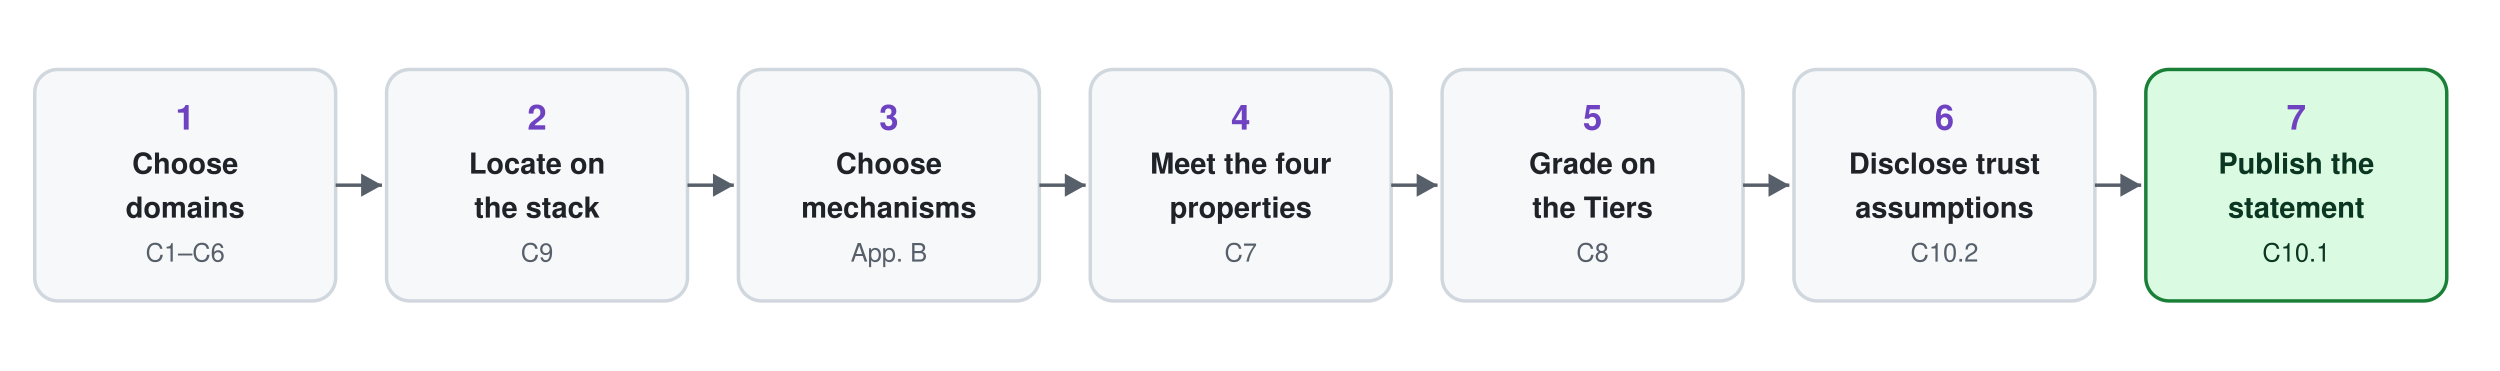
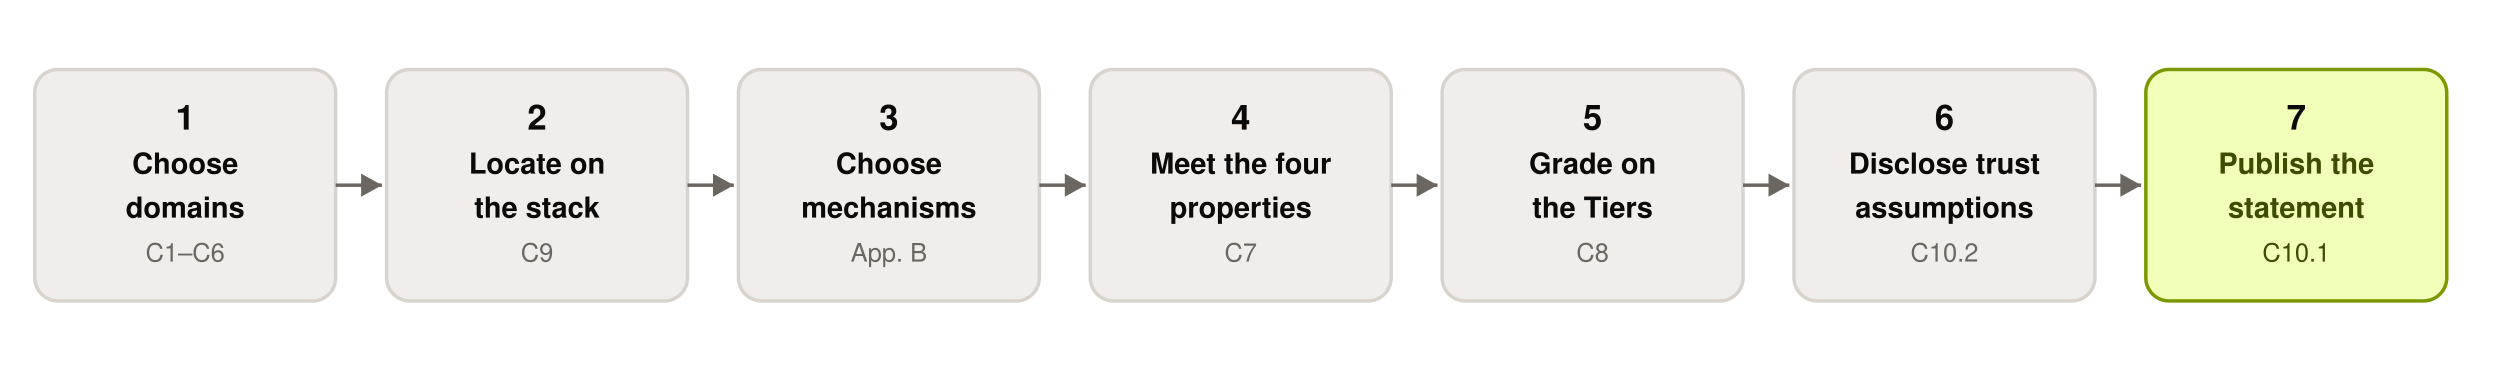
- <svg xmlns="http://www.w3.org/2000/svg" width="1080" height="160" viewBox="0 0 1080 160" font-family="-apple-system,'Segoe UI',Helvetica,Arial,sans-serif">
-   <rect x="15" y="30" width="130" height="100" rx="10" fill="#f6f8fa" stroke="#d0d7de" stroke-width="1.5" />
-   <text x="80.0" y="56.0" font-size="15" fill="#6f42c1" font-weight="600" text-anchor="middle">1</text>
-   <text x="80.0" y="75.0" font-size="12.5" fill="#1f2328" font-weight="600" text-anchor="middle">Choose</text>
-   <text x="80.0" y="94.0" font-size="12.5" fill="#1f2328" font-weight="600" text-anchor="middle">domains</text>
-   <text x="80.0" y="113.0" font-size="11" fill="#57606a" text-anchor="middle">C1–C6</text>
-   <line x1="145" y1="80" x2="165" y2="80" stroke="#57606a" stroke-width="1.5" />
-   <polygon points="165,80 156,75 156,85" fill="#57606a" />
-   <rect x="167" y="30" width="130" height="100" rx="10" fill="#f6f8fa" stroke="#d0d7de" stroke-width="1.5" />
-   <text x="232.0" y="56.0" font-size="15" fill="#6f42c1" font-weight="600" text-anchor="middle">2</text>
-   <text x="232.0" y="75.0" font-size="12.5" fill="#1f2328" font-weight="600" text-anchor="middle">Locate on</text>
-   <text x="232.0" y="94.0" font-size="12.5" fill="#1f2328" font-weight="600" text-anchor="middle">the stack</text>
-   <text x="232.0" y="113.0" font-size="11" fill="#57606a" text-anchor="middle">C9</text>
-   <line x1="297" y1="80" x2="317" y2="80" stroke="#57606a" stroke-width="1.5" />
-   <polygon points="317,80 308,75 308,85" fill="#57606a" />
-   <rect x="319" y="30" width="130" height="100" rx="10" fill="#f6f8fa" stroke="#d0d7de" stroke-width="1.5" />
-   <text x="384.0" y="56.0" font-size="15" fill="#6f42c1" font-weight="600" text-anchor="middle">3</text>
-   <text x="384.0" y="75.0" font-size="12.5" fill="#1f2328" font-weight="600" text-anchor="middle">Choose</text>
-   <text x="384.0" y="94.0" font-size="12.5" fill="#1f2328" font-weight="600" text-anchor="middle">mechanisms</text>
-   <text x="384.0" y="113.0" font-size="11" fill="#57606a" text-anchor="middle">App. B</text>
-   <line x1="449" y1="80" x2="469" y2="80" stroke="#57606a" stroke-width="1.5" />
-   <polygon points="469,80 460,75 460,85" fill="#57606a" />
-   <rect x="471" y="30" width="130" height="100" rx="10" fill="#f6f8fa" stroke="#d0d7de" stroke-width="1.5" />
-   <text x="536.0" y="56.0" font-size="15" fill="#6f42c1" font-weight="600" text-anchor="middle">4</text>
-   <text x="536.0" y="75.0" font-size="12.5" fill="#1f2328" font-weight="600" text-anchor="middle">Meet the four</text>
-   <text x="536.0" y="94.0" font-size="12.5" fill="#1f2328" font-weight="600" text-anchor="middle">properties</text>
-   <text x="536.0" y="113.0" font-size="11" fill="#57606a" text-anchor="middle">C7</text>
-   <line x1="601" y1="80" x2="621" y2="80" stroke="#57606a" stroke-width="1.5" />
-   <polygon points="621,80 612,75 612,85" fill="#57606a" />
-   <rect x="623" y="30" width="130" height="100" rx="10" fill="#f6f8fa" stroke="#d0d7de" stroke-width="1.5" />
-   <text x="688.0" y="56.0" font-size="15" fill="#6f42c1" font-weight="600" text-anchor="middle">5</text>
-   <text x="688.0" y="75.0" font-size="12.5" fill="#1f2328" font-weight="600" text-anchor="middle">Grade on</text>
-   <text x="688.0" y="94.0" font-size="12.5" fill="#1f2328" font-weight="600" text-anchor="middle">the Tiers</text>
-   <text x="688.0" y="113.0" font-size="11" fill="#57606a" text-anchor="middle">C8</text>
-   <line x1="753" y1="80" x2="773" y2="80" stroke="#57606a" stroke-width="1.5" />
-   <polygon points="773,80 764,75 764,85" fill="#57606a" />
-   <rect x="775" y="30" width="130" height="100" rx="10" fill="#f6f8fa" stroke="#d0d7de" stroke-width="1.5" />
-   <text x="840.0" y="56.0" font-size="15" fill="#6f42c1" font-weight="600" text-anchor="middle">6</text>
-   <text x="840.0" y="75.0" font-size="12.5" fill="#1f2328" font-weight="600" text-anchor="middle">Disclose trust</text>
-   <text x="840.0" y="94.0" font-size="12.5" fill="#1f2328" font-weight="600" text-anchor="middle">assumptions</text>
-   <text x="840.0" y="113.0" font-size="11" fill="#57606a" text-anchor="middle">C10.2</text>
-   <line x1="905" y1="80" x2="925" y2="80" stroke="#57606a" stroke-width="1.5" />
-   <polygon points="925,80 916,75 916,85" fill="#57606a" />
-   <rect x="927" y="30" width="130" height="100" rx="10" fill="#dafbe1" stroke="#1a7f37" stroke-width="1.5" />
-   <text x="992.0" y="56.0" font-size="15" fill="#6f42c1" font-weight="600" text-anchor="middle">7</text>
-   <text x="992.0" y="75.0" font-size="12.5" fill="#0a3622" font-weight="600" text-anchor="middle">Publish the</text>
-   <text x="992.0" y="94.0" font-size="12.5" fill="#0a3622" font-weight="600" text-anchor="middle">statement</text>
-   <text x="992.0" y="113.0" font-size="11" fill="#0a3622" text-anchor="middle">C10.1</text>
+ <svg xmlns="http://www.w3.org/2000/svg" width="1080" height="160" viewBox="0 0 1080 160" font-family="Montserrat,'Source Sans 3',-apple-system,'Segoe UI',Helvetica,Arial,sans-serif">
+   <rect x="15" y="30" width="130" height="100" rx="10" fill="#f0edea" stroke="#d8d3cc" stroke-width="1.5" />
+   <text x="80.0" y="56.0" font-size="15" fill="#0a0a0a" font-weight="600" text-anchor="middle">1</text>
+   <text x="80.0" y="75.0" font-size="12.5" fill="#0a0a0a" font-weight="600" text-anchor="middle">Choose</text>
+   <text x="80.0" y="94.0" font-size="12.5" fill="#0a0a0a" font-weight="600" text-anchor="middle">domains</text>
+   <text x="80.0" y="113.0" font-size="11" fill="#6b665f" text-anchor="middle">C1–C6</text>
+   <line x1="145" y1="80" x2="165" y2="80" stroke="#6b665f" stroke-width="1.5" />
+   <polygon points="165,80 156,75 156,85" fill="#6b665f" />
+   <rect x="167" y="30" width="130" height="100" rx="10" fill="#f0edea" stroke="#d8d3cc" stroke-width="1.5" />
+   <text x="232.0" y="56.0" font-size="15" fill="#0a0a0a" font-weight="600" text-anchor="middle">2</text>
+   <text x="232.0" y="75.0" font-size="12.5" fill="#0a0a0a" font-weight="600" text-anchor="middle">Locate on</text>
+   <text x="232.0" y="94.0" font-size="12.5" fill="#0a0a0a" font-weight="600" text-anchor="middle">the stack</text>
+   <text x="232.0" y="113.0" font-size="11" fill="#6b665f" text-anchor="middle">C9</text>
+   <line x1="297" y1="80" x2="317" y2="80" stroke="#6b665f" stroke-width="1.5" />
+   <polygon points="317,80 308,75 308,85" fill="#6b665f" />
+   <rect x="319" y="30" width="130" height="100" rx="10" fill="#f0edea" stroke="#d8d3cc" stroke-width="1.5" />
+   <text x="384.0" y="56.0" font-size="15" fill="#0a0a0a" font-weight="600" text-anchor="middle">3</text>
+   <text x="384.0" y="75.0" font-size="12.5" fill="#0a0a0a" font-weight="600" text-anchor="middle">Choose</text>
+   <text x="384.0" y="94.0" font-size="12.5" fill="#0a0a0a" font-weight="600" text-anchor="middle">mechanisms</text>
+   <text x="384.0" y="113.0" font-size="11" fill="#6b665f" text-anchor="middle">App. B</text>
+   <line x1="449" y1="80" x2="469" y2="80" stroke="#6b665f" stroke-width="1.5" />
+   <polygon points="469,80 460,75 460,85" fill="#6b665f" />
+   <rect x="471" y="30" width="130" height="100" rx="10" fill="#f0edea" stroke="#d8d3cc" stroke-width="1.5" />
+   <text x="536.0" y="56.0" font-size="15" fill="#0a0a0a" font-weight="600" text-anchor="middle">4</text>
+   <text x="536.0" y="75.0" font-size="12.5" fill="#0a0a0a" font-weight="600" text-anchor="middle">Meet the four</text>
+   <text x="536.0" y="94.0" font-size="12.5" fill="#0a0a0a" font-weight="600" text-anchor="middle">properties</text>
+   <text x="536.0" y="113.0" font-size="11" fill="#6b665f" text-anchor="middle">C7</text>
+   <line x1="601" y1="80" x2="621" y2="80" stroke="#6b665f" stroke-width="1.5" />
+   <polygon points="621,80 612,75 612,85" fill="#6b665f" />
+   <rect x="623" y="30" width="130" height="100" rx="10" fill="#f0edea" stroke="#d8d3cc" stroke-width="1.5" />
+   <text x="688.0" y="56.0" font-size="15" fill="#0a0a0a" font-weight="600" text-anchor="middle">5</text>
+   <text x="688.0" y="75.0" font-size="12.5" fill="#0a0a0a" font-weight="600" text-anchor="middle">Grade on</text>
+   <text x="688.0" y="94.0" font-size="12.5" fill="#0a0a0a" font-weight="600" text-anchor="middle">the Tiers</text>
+   <text x="688.0" y="113.0" font-size="11" fill="#6b665f" text-anchor="middle">C8</text>
+   <line x1="753" y1="80" x2="773" y2="80" stroke="#6b665f" stroke-width="1.5" />
+   <polygon points="773,80 764,75 764,85" fill="#6b665f" />
+   <rect x="775" y="30" width="130" height="100" rx="10" fill="#f0edea" stroke="#d8d3cc" stroke-width="1.5" />
+   <text x="840.0" y="56.0" font-size="15" fill="#0a0a0a" font-weight="600" text-anchor="middle">6</text>
+   <text x="840.0" y="75.0" font-size="12.5" fill="#0a0a0a" font-weight="600" text-anchor="middle">Disclose trust</text>
+   <text x="840.0" y="94.0" font-size="12.5" fill="#0a0a0a" font-weight="600" text-anchor="middle">assumptions</text>
+   <text x="840.0" y="113.0" font-size="11" fill="#6b665f" text-anchor="middle">C10.2</text>
+   <line x1="905" y1="80" x2="925" y2="80" stroke="#6b665f" stroke-width="1.5" />
+   <polygon points="925,80 916,75 916,85" fill="#6b665f" />
+   <rect x="927" y="30" width="130" height="100" rx="10" fill="#f2ffb8" stroke="#7a9900" stroke-width="1.5" />
+   <text x="992.0" y="56.0" font-size="15" fill="#0a0a0a" font-weight="600" text-anchor="middle">7</text>
+   <text x="992.0" y="75.0" font-size="12.5" fill="#3d4d00" font-weight="600" text-anchor="middle">Publish the</text>
+   <text x="992.0" y="94.0" font-size="12.5" fill="#3d4d00" font-weight="600" text-anchor="middle">statement</text>
+   <text x="992.0" y="113.0" font-size="11" fill="#3d4d00" text-anchor="middle">C10.1</text>
</svg>
